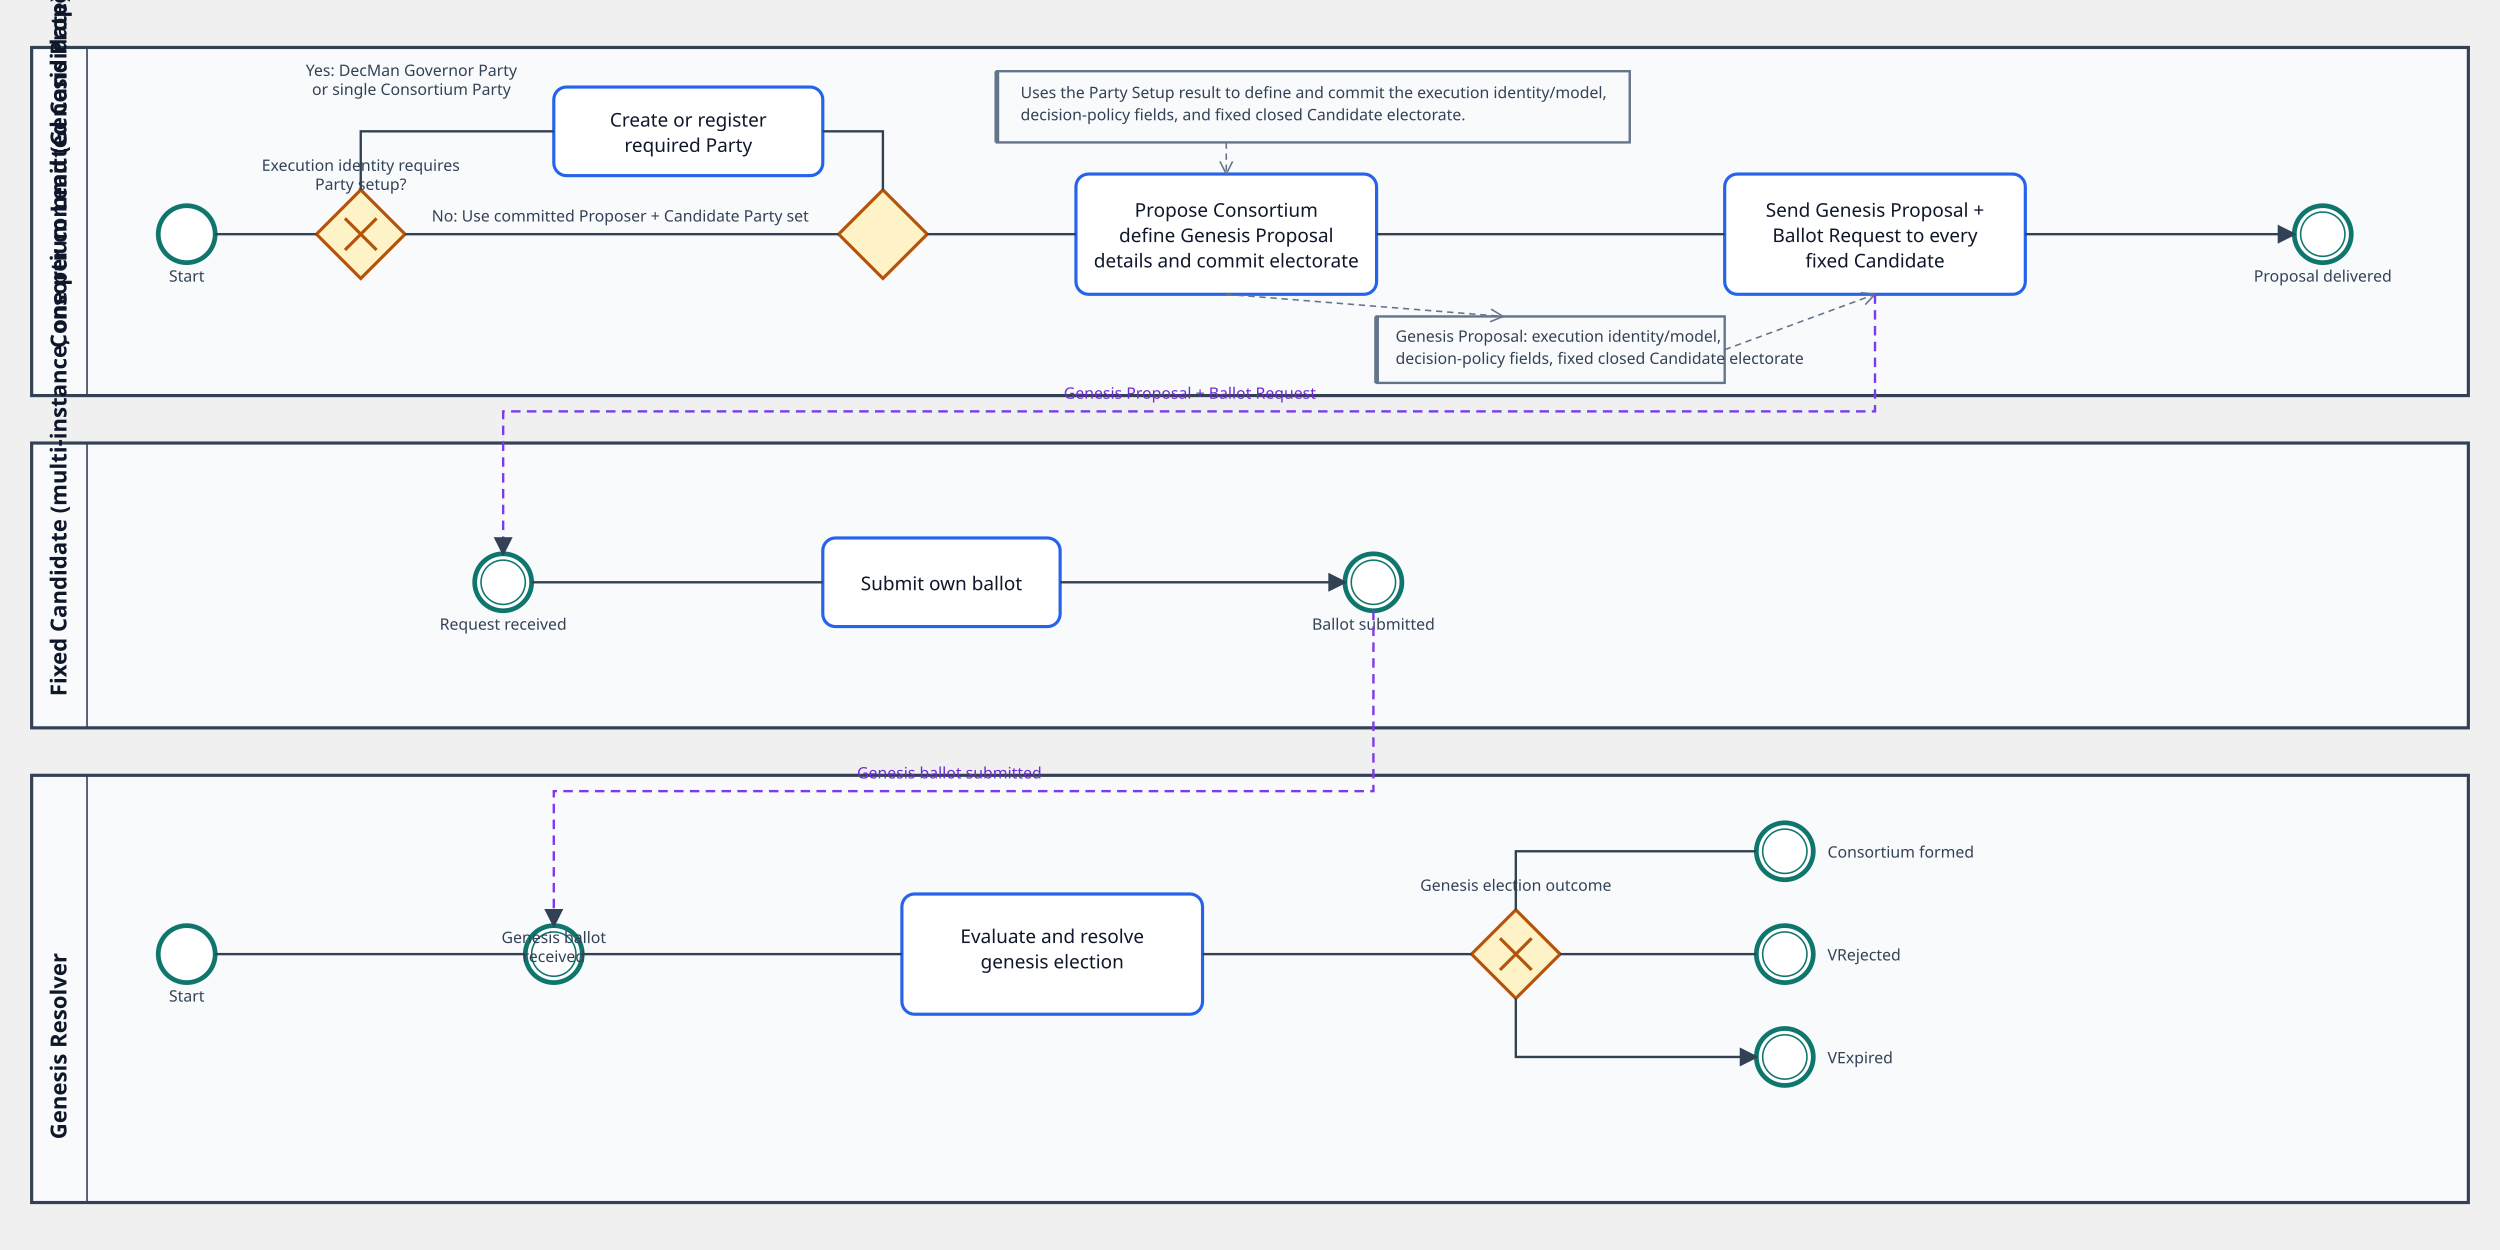
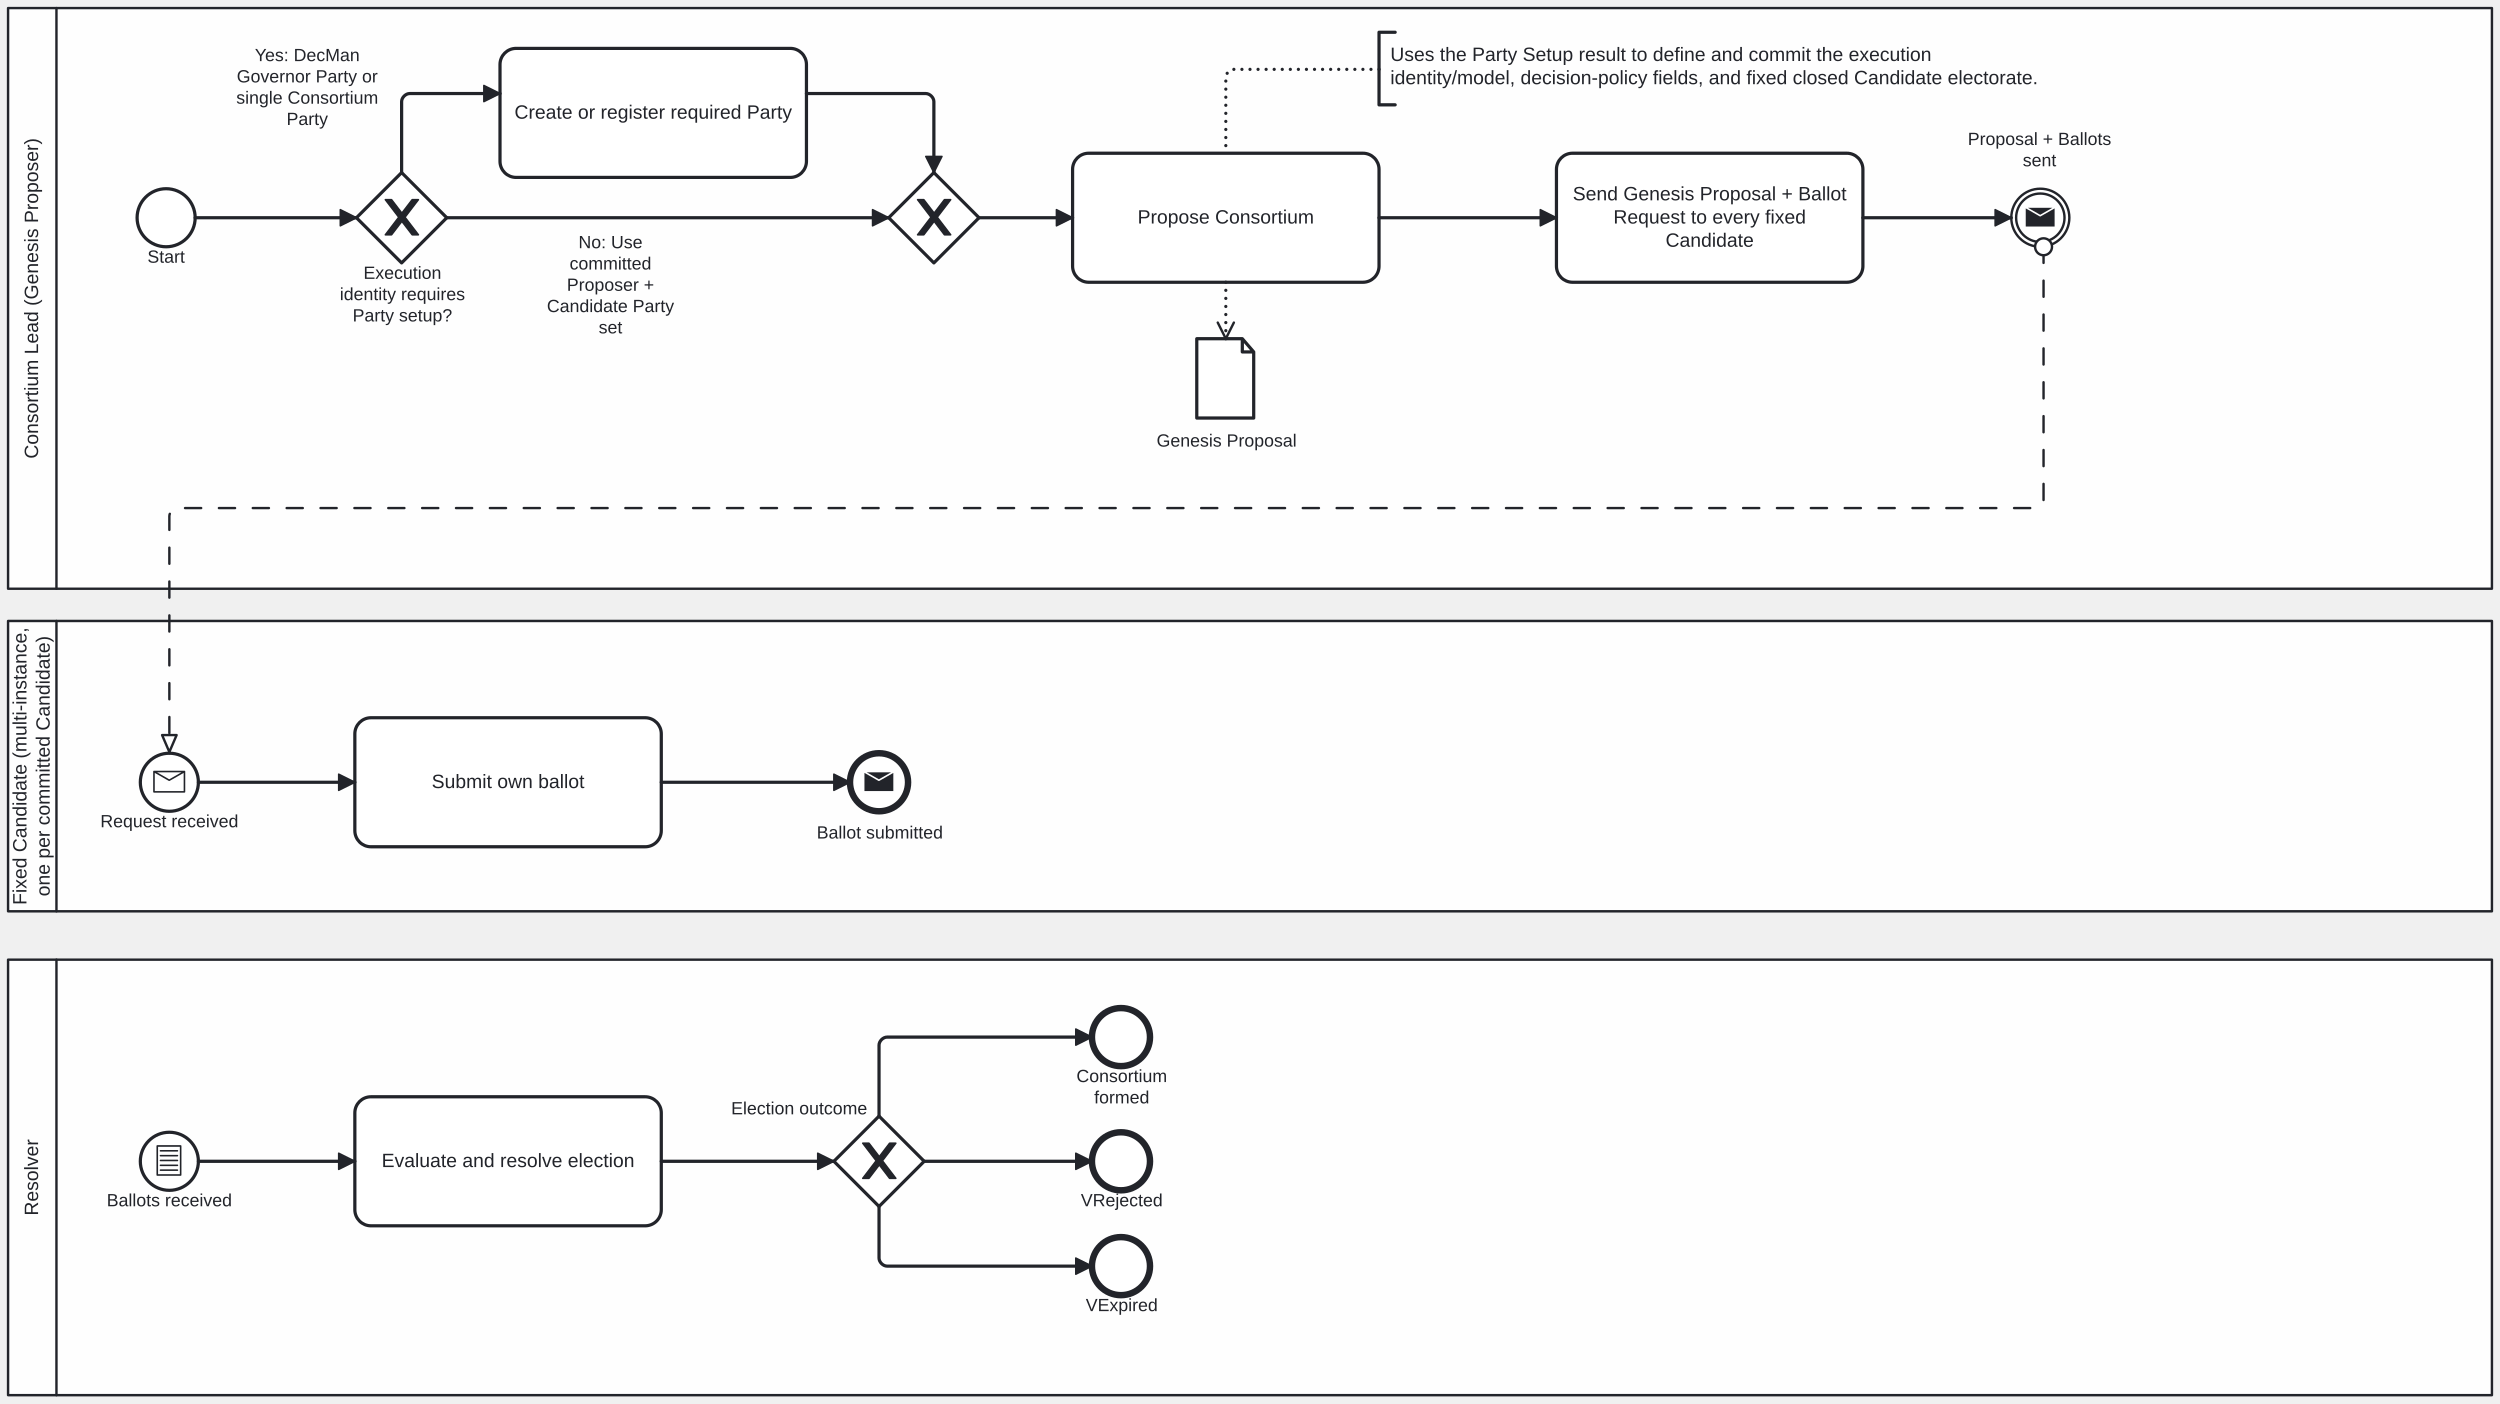
- <svg xmlns="http://www.w3.org/2000/svg" width="1580" height="790" viewBox="0 0 1580 790" role="img" aria-labelledby="title desc">
-   <defs>
-     <marker id="arrow" markerWidth="8" markerHeight="8" refX="7" refY="4" orient="auto">
-       <path d="M0 0L8 4L0 8Z" fill="#334155" />
-     </marker>
-     <marker id="open" markerWidth="10" markerHeight="10" refX="9" refY="5" orient="auto">
-       <path d="M1 1L9 5L1 9" fill="none" stroke="#64748b" />
-     </marker>
-     <style>.pool{fill:#f8fafc;stroke:#334155;stroke-width:2}.task{fill:#fff;stroke:#2563eb;stroke-width:2}.event{fill:#fff;stroke:#0f766e;stroke-width:3}.gateway{fill:#fef3c7;stroke:#b45309;stroke-width:2}.flow{fill:none;stroke:#334155;stroke-width:1.5;marker-end:url(#arrow)}.message{fill:none;stroke:#7c3aed;stroke-width:1.5;stroke-dasharray:6 4;marker-end:url(#arrow)}.assoc{fill:none;stroke:#64748b;stroke-width:1;stroke-dasharray:4 3;marker-end:url(#open)}.title{font:600 14px sans-serif;fill:#0f172a}.t{font:12px sans-serif;fill:#0f172a}.s{font:10px sans-serif;fill:#334155}.m{font:10px sans-serif;fill:#6d28d9}</style>
-   </defs>
-   <rect class="pool" x="20" y="30" width="1540" height="220" />
-   <line x1="55" y1="30" x2="55" y2="250" stroke="#334155" />
-   <text class="title" transform="translate(42 220) rotate(-90)">Consortium Lead (Genesis Proposer)</text>
-   <rect class="pool" x="20" y="280" width="1540" height="180" />
-   <line x1="55" y1="280" x2="55" y2="460" stroke="#334155" />
-   <text class="title" transform="translate(42 440) rotate(-90)">Fixed Candidate (multi-instance, one per committed Candidate)</text>
-   <rect class="pool" x="20" y="490" width="1540" height="270" />
-   <line x1="55" y1="490" x2="55" y2="760" stroke="#334155" />
-   <text class="title" transform="translate(42 720) rotate(-90)">Genesis Resolver</text>
-   <circle class="event" cx="118" cy="148" r="18" />
-   <text class="s" x="118" y="178" text-anchor="middle">Start</text>
-   <polygon class="gateway" points="228,120 256,148 228,176 200,148" />
-   <path d="M218 138L238 158M238 138L218 158" stroke="#b45309" stroke-width="2" />
-   <text class="s" x="228" y="108" text-anchor="middle">Execution identity requires</text>
-   <text class="s" x="228" y="120" text-anchor="middle">Party setup?</text>
-   <rect class="task" x="350" y="55" width="170" height="56" rx="8" />
-   <text class="t" x="435" y="80" text-anchor="middle">Create or register</text>
-   <text class="t" x="435" y="96" text-anchor="middle">required Party</text>
-   <polygon class="gateway" points="558,120 586,148 558,176 530,148" />
-   <rect class="task" x="680" y="110" width="190" height="76" rx="8" />
-   <text class="t" x="775" y="137" text-anchor="middle">Propose Consortium</text>
-   <text class="t" x="775" y="153" text-anchor="middle">define Genesis Proposal</text>
-   <text class="t" x="775" y="169" text-anchor="middle">details and commit electorate</text>
-   <rect class="task" x="1090" y="110" width="190" height="76" rx="8" />
-   <text class="t" x="1185" y="137" text-anchor="middle">Send Genesis Proposal +</text>
-   <text class="t" x="1185" y="153" text-anchor="middle">Ballot Request to every</text>
-   <text class="t" x="1185" y="169" text-anchor="middle">fixed Candidate</text>
-   <circle class="event" cx="1468" cy="148" r="18" />
-   <circle cx="1468" cy="148" r="14" fill="none" stroke="#0f766e" />
-   <text class="s" x="1468" y="178" text-anchor="middle">Proposal delivered</text>
-   <path class="flow" d="M136 148H200M228 120V83H350M520 83H558V120M256 148H530M586 148H680M870 148H1090M1280 148H1450" />
-   <text class="s" x="260" y="48" text-anchor="middle">Yes: DecMan Governor Party</text>
-   <text class="s" x="260" y="60" text-anchor="middle">or single Consortium Party</text>
-   <text class="s" x="392" y="140" text-anchor="middle">No: Use committed Proposer + Candidate Party set</text>
-   <path d="M630 45H1030V90H630Z" fill="none" stroke="#64748b" stroke-width="1.5" />
-   <path d="M630 45V90" stroke="#64748b" stroke-width="3" />
-   <text class="s" x="645" y="62">Uses the Party Setup result to define and commit the execution identity/model,</text>
-   <text class="s" x="645" y="76">decision-policy fields, and fixed closed Candidate electorate.</text>
-   <path class="assoc" d="M775 90L775 110" />
-   <path d="M870 200H1090V242H870Z" fill="none" stroke="#64748b" stroke-width="1.5" />
-   <path d="M870 200V242" stroke="#64748b" stroke-width="3" />
-   <text class="s" x="882" y="216">Genesis Proposal: execution identity/model,</text>
-   <text class="s" x="882" y="230">decision-policy fields, fixed closed Candidate electorate</text>
-   <path class="assoc" d="M775 186L950 200" />
-   <path class="assoc" d="M1090 221L1185 186" />
-   <circle class="event" cx="318" cy="368" r="18" />
-   <circle cx="318" cy="368" r="14" fill="none" stroke="#0f766e" />
-   <text class="s" x="318" y="398" text-anchor="middle">Request received</text>
-   <rect class="task" x="520" y="340" width="150" height="56" rx="8" />
-   <text class="t" x="595" y="373" text-anchor="middle">Submit own ballot</text>
-   <circle class="event" cx="868" cy="368" r="18" />
-   <circle cx="868" cy="368" r="14" fill="none" stroke="#0f766e" />
-   <text class="s" x="868" y="398" text-anchor="middle">Ballot submitted</text>
-   <path class="flow" d="M336 368H520M670 368H850" />
-   <circle class="event" cx="118" cy="603" r="18" />
-   <text class="s" x="118" y="633" text-anchor="middle">Start</text>
-   <circle class="event" cx="350" cy="603" r="18" />
-   <circle cx="350" cy="603" r="14" fill="none" stroke="#0f766e" />
-   <text class="s" x="350" y="596" text-anchor="middle">Genesis ballot</text>
-   <text class="s" x="350" y="608" text-anchor="middle">received</text>
-   <rect class="task" x="570" y="565" width="190" height="76" rx="8" />
-   <text class="t" x="665" y="596" text-anchor="middle">Evaluate and resolve</text>
-   <text class="t" x="665" y="612" text-anchor="middle">genesis election</text>
-   <polygon class="gateway" points="958,575 986,603 958,631 930,603" />
-   <path d="M948 593L968 613M968 593L948 613" stroke="#b45309" stroke-width="2" />
-   <text class="s" x="958" y="563" text-anchor="middle">Genesis election outcome</text>
-   <circle class="event" cx="1128" cy="538" r="18" />
-   <circle cx="1128" cy="538" r="14" fill="none" stroke="#0f766e" />
-   <text class="s" x="1155" y="542">Consortium formed</text>
-   <circle class="event" cx="1128" cy="603" r="18" />
-   <circle cx="1128" cy="603" r="14" fill="none" stroke="#0f766e" />
-   <text class="s" x="1155" y="607">VRejected</text>
-   <circle class="event" cx="1128" cy="668" r="18" />
-   <circle cx="1128" cy="668" r="14" fill="none" stroke="#0f766e" />
-   <text class="s" x="1155" y="672">VExpired</text>
-   <path class="flow" d="M136 603H332M368 603H570M760 603H930M958 575V538H1110M986 603H1110M958 631V668H1110" />
-   <path class="message" d="M1185 186V260H318V350" />
-   <text class="m" x="752" y="252" text-anchor="middle">Genesis Proposal + Ballot Request</text>
-   <path class="message" d="M868 386V500H350V585" />
-   <text class="m" x="600" y="492" text-anchor="middle">Genesis ballot submitted</text>
+ <svg xmlns="http://www.w3.org/2000/svg" width="1550" height="870" viewBox="15 25 1550 870" version="1.1">
+   <g class="djs-group">
+     <g class="djs-element djs-shape" data-element-id="Participant_Lead" style="display: block;" transform="matrix(1 0 0 1 20 30)">
+       <g class="djs-visual">
+         <rect x="0" y="0" width="1540" height="360" rx="0" ry="0" style="stroke-linecap: round; stroke-linejoin: round; stroke: rgb(34, 36, 42); stroke-width: 1.5px; fill: white; fill-opacity: 0.95;" />
+         <path style="fill: none; stroke-linecap: round; stroke-linejoin: round; stroke: rgb(34, 36, 42); stroke-width: 1.5px;" d="M30,0L30,360" />
+         <text lineHeight="1.2" class="djs-label" style="font-family: Arial, sans-serif; font-size: 12px; font-weight: normal; fill: rgb(34, 36, 42);" transform="matrix(-1.83697e-16 -1 1 -1.83697e-16 0 360)">
+           <tspan x="80.622" y="18.6">Consortium Lead (Genesis Proposer)</tspan>
+         </text>
+       </g>
+       <rect class="djs-hit djs-hit-all" x="0" y="0" width="1540" height="360" style="fill: none; stroke-opacity: 0; stroke: white; stroke-width: 15px;" />
+     </g>
+     <g class="djs-children">
+       <g class="djs-group">
+         <g class="djs-element djs-shape" data-element-id="A_ProposeConsortium" style="display: block;" transform="matrix(1 0 0 1 680 120)">
+           <g class="djs-visual">
+             <rect x="0" y="0" width="190" height="80" rx="10" ry="10" style="stroke-linecap: round; stroke-linejoin: round; stroke: rgb(34, 36, 42); stroke-width: 2px; fill: white; fill-opacity: 0.95;" />
+             <text lineHeight="1.2" class="djs-label" style="font-family: Arial, sans-serif; font-size: 12px; font-weight: normal; fill: rgb(34, 36, 42);">
+               <tspan x="40.309" y="43.6">Propose Consortium</tspan>
+             </text>
+           </g>
+           <rect class="djs-hit djs-hit-all" x="0" y="0" width="190" height="80" style="fill: none; stroke-opacity: 0; stroke: white; stroke-width: 15px;" />
+         </g>
+       </g>
+       <g class="djs-group">
+         <g class="djs-element djs-shape" data-element-id="A_SendProposal" style="display: block;" transform="matrix(1 0 0 1 980 120)">
+           <g class="djs-visual">
+             <rect x="0" y="0" width="190" height="80" rx="10" ry="10" style="stroke-linecap: round; stroke-linejoin: round; stroke: rgb(34, 36, 42); stroke-width: 2px; fill: white; fill-opacity: 0.95;" />
+             <text lineHeight="1.2" class="djs-label" style="font-family: Arial, sans-serif; font-size: 12px; font-weight: normal; fill: rgb(34, 36, 42);">
+               <tspan x="10.115" y="29.2">Send Genesis Proposal + Ballot </tspan>
+               <tspan x="35.302" y="43.6">Request to every fixed </tspan>
+               <tspan x="67.646" y="58">Candidate</tspan>
+             </text>
+           </g>
+           <rect class="djs-hit djs-hit-all" x="0" y="0" width="190" height="80" style="fill: none; stroke-opacity: 0; stroke: white; stroke-width: 15px;" />
+         </g>
+       </g>
+       <g class="djs-group">
+         <g class="djs-element djs-shape" data-element-id="A_PartyMerge" style="display: block;" transform="matrix(1 0 0 1 566 132)">
+           <g class="djs-visual">
+             <polygon points="28,0 56,28 28,56 0,28" style="stroke-linecap: round; stroke-linejoin: round; stroke: rgb(34, 36, 42); stroke-width: 2px; fill: white; fill-opacity: 0.95;" />
+             <path d="m 17.92,16.8 8.32,10.88 -8.32,10.88 3.84,0 6.4,-8.36 6.4,8.36 3.84,0 -8.32,-10.88 8.32,-10.88 -3.84,0 -6.4,8.36 -6.4,-8.36 -3.84,0 z" style="fill: rgb(34, 36, 42); stroke-linecap: round; stroke-linejoin: round; stroke: rgb(34, 36, 42); stroke-width: 1px;" />
+           </g>
+           <rect class="djs-hit djs-hit-all" x="0" y="0" width="56" height="56" style="fill: none; stroke-opacity: 0; stroke: white; stroke-width: 15px;" />
+         </g>
+       </g>
+       <g class="djs-group">
+         <g class="djs-element djs-shape" data-element-id="A_PartySetup" style="display: block;" transform="matrix(1 0 0 1 236 132)">
+           <g class="djs-visual">
+             <polygon points="28,0 56,28 28,56 0,28" style="stroke-linecap: round; stroke-linejoin: round; stroke: rgb(34, 36, 42); stroke-width: 2px; fill: white; fill-opacity: 0.95;" />
+             <path d="m 17.92,16.8 8.32,10.88 -8.32,10.88 3.84,0 6.4,-8.36 6.4,8.36 3.84,0 -8.32,-10.88 8.32,-10.88 -3.84,0 -6.4,8.36 -6.4,-8.36 -3.84,0 z" style="fill: rgb(34, 36, 42); stroke-linecap: round; stroke-linejoin: round; stroke: rgb(34, 36, 42); stroke-width: 1px;" />
+           </g>
+           <rect class="djs-hit djs-hit-all" x="0" y="0" width="56" height="56" style="fill: none; stroke-opacity: 0; stroke: white; stroke-width: 15px;" />
+         </g>
+       </g>
+       <g class="djs-group">
+         <g class="djs-element djs-shape" data-element-id="A_PartySetup_label" style="display: block;" transform="matrix(1 0 0 1 221 188)">
+           <g class="djs-visual">
+             <text lineHeight="1.2" class="djs-label" style="font-family: Arial, sans-serif; font-size: 11px; font-weight: normal; fill: rgb(34, 36, 42);">
+               <tspan x="19.346" y="9.9">Execution </tspan>
+               <tspan x="4.675" y="23.1">identity requires </tspan>
+               <tspan x="12.622" y="36.3">Party setup?</tspan>
+             </text>
+           </g>
+           <rect class="djs-hit djs-hit-all" x="0" y="0" width="87" height="40" style="fill: none; stroke-opacity: 0; stroke: white; stroke-width: 15px;" />
+         </g>
+       </g>
+       <g class="djs-group">
+         <g class="djs-element djs-shape" data-element-id="A_Start" style="display: block;" transform="matrix(1 0 0 1 100 142)">
+           <g class="djs-visual">
+             <circle cx="18" cy="18" r="18" style="stroke-linecap: round; stroke-linejoin: round; stroke: rgb(34, 36, 42); stroke-width: 2px; fill: white; fill-opacity: 0.95;" />
+           </g>
+           <rect class="djs-hit djs-hit-all" x="0" y="0" width="36" height="36" style="fill: none; stroke-opacity: 0; stroke: white; stroke-width: 15px;" />
+         </g>
+       </g>
+       <g class="djs-group">
+         <g class="djs-element djs-shape" data-element-id="A_Start_label" style="display: block;" transform="matrix(1 0 0 1 106 178)">
+           <g class="djs-visual">
+             <text lineHeight="1.2" class="djs-label" style="font-family: Arial, sans-serif; font-size: 11px; font-weight: normal; fill: rgb(34, 36, 42);">
+               <tspan x="0.385" y="9.9">Start</tspan>
+             </text>
+           </g>
+           <rect class="djs-hit djs-hit-all" x="0" y="0" width="24" height="14" style="fill: none; stroke-opacity: 0; stroke: white; stroke-width: 15px;" />
+         </g>
+       </g>
+       <g class="djs-group">
+         <g class="djs-element djs-shape" data-element-id="A_PartyCreated" style="display: block;" transform="matrix(1 0 0 1 325 55)">
+           <g class="djs-visual">
+             <rect x="0" y="0" width="190" height="80" rx="10" ry="10" style="stroke-linecap: round; stroke-linejoin: round; stroke: rgb(34, 36, 42); stroke-width: 2px; fill: white; fill-opacity: 0.95;" />
+             <text lineHeight="1.2" class="djs-label" style="font-family: Arial, sans-serif; font-size: 12px; font-weight: normal; fill: rgb(34, 36, 42);">
+               <tspan x="8.964" y="43.6">Create or register required Party</tspan>
+             </text>
+           </g>
+           <rect class="djs-hit djs-hit-all" x="0" y="0" width="190" height="80" style="fill: none; stroke-opacity: 0; stroke: white; stroke-width: 15px;" />
+         </g>
+       </g>
+       <g class="djs-group">
+         <g class="djs-element djs-shape" data-element-id="DataObjectReference_1cx3e06" style="display: block;" transform="matrix(1 0 0 1 757 235)">
+           <g class="djs-visual">
+             <path d="m 0,0 28.235,0 7.059,8.197 0,40.984 -35.294,0 0,-49.18 28.235,0 0,8.197 7.059,0" style="fill: white; stroke-linecap: round; stroke-linejoin: round; stroke: rgb(34, 36, 42); stroke-width: 2px; fill-opacity: 0.95;" />
+           </g>
+           <rect class="djs-hit djs-hit-all" x="0" y="0" width="36" height="50" style="fill: none; stroke-opacity: 0; stroke: white; stroke-width: 15px;" />
+         </g>
+       </g>
+       <g class="djs-group">
+         <g class="djs-element djs-shape" data-element-id="DataObjectReference_1cx3e06_label" style="display: block;" transform="matrix(1 0 0 1 732 292)">
+           <g class="djs-visual">
+             <text lineHeight="1.2" class="djs-label" style="font-family: Arial, sans-serif; font-size: 11px; font-weight: normal; fill: rgb(34, 36, 42);">
+               <tspan x="0.088" y="9.9">Genesis Proposal</tspan>
+             </text>
+           </g>
+           <rect class="djs-hit djs-hit-all" x="0" y="0" width="87" height="14" style="fill: none; stroke-opacity: 0; stroke: white; stroke-width: 15px;" />
+         </g>
+       </g>
+       <g class="djs-group">
+         <g class="djs-element djs-shape" data-element-id="A_ProposalDelivered" style="display: block;" transform="matrix(1 0 0 1 1262 142)">
+           <g class="djs-visual">
+             <circle cx="18" cy="18" r="18" style="stroke-linecap: round; stroke-linejoin: round; stroke: rgb(34, 36, 42); stroke-width: 1.5px; fill: white; fill-opacity: 0.95;" />
+             <circle cx="18" cy="18" r="15" style="stroke-linecap: round; stroke-linejoin: round; stroke: rgb(34, 36, 42); stroke-width: 1.5px; fill: none;" />
+             <path d="m 8.46,11.34 l 0,12.6 l 18.9,0 l 0,-12.6 z l 9.45,5.4 l 9.45,-5.4" style="fill: rgb(34, 36, 42); stroke-linecap: round; stroke-linejoin: round; stroke: white; stroke-width: 1px;" />
+           </g>
+           <rect class="djs-hit djs-hit-all" x="0" y="0" width="36" height="36" style="fill: none; stroke-opacity: 0; stroke: white; stroke-width: 15px;" />
+         </g>
+       </g>
+       <g class="djs-group">
+         <g class="djs-element djs-shape" data-element-id="A_ProposalDelivered_label" style="display: block;" transform="matrix(1 0 0 1 1235 105)">
+           <g class="djs-visual">
+             <text lineHeight="1.2" class="djs-label" style="font-family: Arial, sans-serif; font-size: 11px; font-weight: normal; fill: rgb(34, 36, 42);">
+               <tspan x="0.017" y="9.9">Proposal + Ballots</tspan>
+               <tspan x="34.104" y="23.1">sent</tspan>
+             </text>
+           </g>
+           <rect class="djs-hit djs-hit-all" x="0" y="0" width="89" height="27" style="fill: none; stroke-opacity: 0; stroke: white; stroke-width: 15px;" />
+         </g>
+       </g>
+       <g class="djs-group">
+         <g class="djs-element djs-connection" data-element-id="A1" style="display: block;">
+           <g class="djs-visual">
+             <defs>
+               <marker id="marker-cxhggblvafp79e4inywvia5sg" viewBox="0 0 20 20" refX="11" refY="10" markerWidth="10" markerHeight="10" orient="auto">
+                 <path d="M 1 5 L 11 10 L 1 15 Z" style="stroke-linecap: round; stroke-linejoin: round; stroke: rgb(34, 36, 42); stroke-width: 1px; fill: rgb(34, 36, 42);" />
+               </marker>
+             </defs>
+             <path data-corner-radius="5" style="fill: none; stroke-linecap: round; stroke-linejoin: round; stroke: rgb(34, 36, 42); stroke-width: 2px; marker-end: url('#marker-cxhggblvafp79e4inywvia5sg');" d="M136,160L236,160" />
+           </g>
+           <path d="M136,160L236,160" class="djs-hit djs-hit-stroke" style="fill: none; stroke-opacity: 0; stroke: white; stroke-width: 15px;" />
+         </g>
+       </g>
+       <g class="djs-group">
+         <g class="djs-element djs-connection" data-element-id="A2_Yes" style="display: block;">
+           <g class="djs-visual">
+             <defs>
+               <marker id="marker-3f268njzf1grlsfe8luto4jlg" viewBox="0 0 20 20" refX="11" refY="10" markerWidth="10" markerHeight="10" orient="auto">
+                 <path d="M 1 5 L 11 10 L 1 15 Z" style="stroke-linecap: round; stroke-linejoin: round; stroke: rgb(34, 36, 42); stroke-width: 1px; fill: rgb(34, 36, 42);" />
+               </marker>
+             </defs>
+             <path data-corner-radius="5" style="fill: none; stroke-linecap: round; stroke-linejoin: round; stroke: rgb(34, 36, 42); stroke-width: 2px; marker-end: url('#marker-3f268njzf1grlsfe8luto4jlg');" d="M264,132L264,88C264,85.5,266.5,83,269,83L325,83" />
+           </g>
+           <path d="M264,132L264,83L325,83" class="djs-hit djs-hit-stroke" style="fill: none; stroke-opacity: 0; stroke: white; stroke-width: 15px;" />
+         </g>
+       </g>
+       <g class="djs-group">
+         <g class="djs-element djs-shape" data-element-id="A2_Yes_label" style="display: block;" transform="matrix(1 0 0 1 161 53)">
+           <g class="djs-visual">
+             <text lineHeight="1.2" class="djs-label" style="font-family: Arial, sans-serif; font-size: 11px; font-weight: normal; fill: rgb(34, 36, 42);">
+               <tspan x="11.991" y="9.9">Yes: DecMan </tspan>
+               <tspan x="0.79" y="23.1">Governor Party or</tspan>
+               <tspan x="0.481" y="36.3">single Consortium</tspan>
+               <tspan x="31.663" y="49.5">Party</tspan>
+             </text>
+           </g>
+           <rect class="djs-hit djs-hit-all" x="0" y="0" width="89" height="53" style="fill: none; stroke-opacity: 0; stroke: white; stroke-width: 15px;" />
+         </g>
+       </g>
+       <g class="djs-group">
+         <g class="djs-element djs-connection" data-element-id="A2_No" style="display: block;">
+           <g class="djs-visual">
+             <defs>
+               <marker id="marker-9qo8n9sj31w438iuw3ys52ra3" viewBox="0 0 20 20" refX="11" refY="10" markerWidth="10" markerHeight="10" orient="auto">
+                 <path d="M 1 5 L 11 10 L 1 15 Z" style="stroke-linecap: round; stroke-linejoin: round; stroke: rgb(34, 36, 42); stroke-width: 1px; fill: rgb(34, 36, 42);" />
+               </marker>
+             </defs>
+             <path data-corner-radius="5" style="fill: none; stroke-linecap: round; stroke-linejoin: round; stroke: rgb(34, 36, 42); stroke-width: 2px; marker-end: url('#marker-9qo8n9sj31w438iuw3ys52ra3');" d="M292,160L566,160" />
+           </g>
+           <path d="M292,160L566,160" class="djs-hit djs-hit-stroke" style="fill: none; stroke-opacity: 0; stroke: white; stroke-width: 15px;" />
+         </g>
+       </g>
+       <g class="djs-group">
+         <g class="djs-element djs-shape" data-element-id="A2_No_label" style="display: block;" transform="matrix(1 0 0 1 354 169)">
+           <g class="djs-visual">
+             <text lineHeight="1.2" class="djs-label" style="font-family: Arial, sans-serif; font-size: 11px; font-weight: normal; fill: rgb(34, 36, 42);">
+               <tspan x="19.632" y="9.9">No: Use </tspan>
+               <tspan x="14.132" y="23.1">committed </tspan>
+               <tspan x="12.443" y="36.3">Proposer + </tspan>
+               <tspan x="0.06" y="49.5">Candidate Party</tspan>
+               <tspan x="32.163" y="62.7">set</tspan>
+             </text>
+           </g>
+           <rect class="djs-hit djs-hit-all" x="0" y="0" width="79" height="66" style="fill: none; stroke-opacity: 0; stroke: white; stroke-width: 15px;" />
+         </g>
+       </g>
+       <g class="djs-group">
+         <g class="djs-element djs-connection" data-element-id="A3" style="display: block;">
+           <g class="djs-visual">
+             <defs>
+               <marker id="marker-9s1kuhgzii2xaetg43b6joyl5" viewBox="0 0 20 20" refX="11" refY="10" markerWidth="10" markerHeight="10" orient="auto">
+                 <path d="M 1 5 L 11 10 L 1 15 Z" style="stroke-linecap: round; stroke-linejoin: round; stroke: rgb(34, 36, 42); stroke-width: 1px; fill: rgb(34, 36, 42);" />
+               </marker>
+             </defs>
+             <path data-corner-radius="5" style="fill: none; stroke-linecap: round; stroke-linejoin: round; stroke: rgb(34, 36, 42); stroke-width: 2px; marker-end: url('#marker-9s1kuhgzii2xaetg43b6joyl5');" d="M515,83L589,83C591.5,83,594,85.5,594,88L594,132" />
+           </g>
+           <path d="M515,83L594,83L594,132" class="djs-hit djs-hit-stroke" style="fill: none; stroke-opacity: 0; stroke: white; stroke-width: 15px;" />
+         </g>
+       </g>
+       <g class="djs-group">
+         <g class="djs-element djs-connection" data-element-id="A4" style="display: block;">
+           <g class="djs-visual">
+             <defs>
+               <marker id="marker-drhvfa9llecdmrze6qo4508nm" viewBox="0 0 20 20" refX="11" refY="10" markerWidth="10" markerHeight="10" orient="auto">
+                 <path d="M 1 5 L 11 10 L 1 15 Z" style="stroke-linecap: round; stroke-linejoin: round; stroke: rgb(34, 36, 42); stroke-width: 1px; fill: rgb(34, 36, 42);" />
+               </marker>
+             </defs>
+             <path data-corner-radius="5" style="fill: none; stroke-linecap: round; stroke-linejoin: round; stroke: rgb(34, 36, 42); stroke-width: 2px; marker-end: url('#marker-drhvfa9llecdmrze6qo4508nm');" d="M622,160L680,160" />
+           </g>
+           <path d="M622,160L680,160" class="djs-hit djs-hit-stroke" style="fill: none; stroke-opacity: 0; stroke: white; stroke-width: 15px;" />
+         </g>
+       </g>
+       <g class="djs-group">
+         <g class="djs-element djs-connection" data-element-id="A6" style="display: block;">
+           <g class="djs-visual">
+             <defs>
+               <marker id="marker-evah43yjrgt48r8daz8yf3far" viewBox="0 0 20 20" refX="11" refY="10" markerWidth="10" markerHeight="10" orient="auto">
+                 <path d="M 1 5 L 11 10 L 1 15 Z" style="stroke-linecap: round; stroke-linejoin: round; stroke: rgb(34, 36, 42); stroke-width: 1px; fill: rgb(34, 36, 42);" />
+               </marker>
+             </defs>
+             <path data-corner-radius="5" style="fill: none; stroke-linecap: round; stroke-linejoin: round; stroke: rgb(34, 36, 42); stroke-width: 2px; marker-end: url('#marker-evah43yjrgt48r8daz8yf3far');" d="M870,160L980,160" />
+           </g>
+           <path d="M870,160L980,160" class="djs-hit djs-hit-stroke" style="fill: none; stroke-opacity: 0; stroke: white; stroke-width: 15px;" />
+         </g>
+       </g>
+       <g class="djs-group">
+         <g class="djs-element djs-connection" data-element-id="A7" style="display: block;">
+           <g class="djs-visual">
+             <defs>
+               <marker id="marker-5jk1bpo91cymxx6jjokx7txfw" viewBox="0 0 20 20" refX="11" refY="10" markerWidth="10" markerHeight="10" orient="auto">
+                 <path d="M 1 5 L 11 10 L 1 15 Z" style="stroke-linecap: round; stroke-linejoin: round; stroke: rgb(34, 36, 42); stroke-width: 1px; fill: rgb(34, 36, 42);" />
+               </marker>
+             </defs>
+             <path data-corner-radius="5" style="fill: none; stroke-linecap: round; stroke-linejoin: round; stroke: rgb(34, 36, 42); stroke-width: 2px; marker-end: url('#marker-5jk1bpo91cymxx6jjokx7txfw');" d="M1170,160L1262,160" />
+           </g>
+           <path d="M1170,160L1262,160" class="djs-hit djs-hit-stroke" style="fill: none; stroke-opacity: 0; stroke: white; stroke-width: 15px;" />
+         </g>
+       </g>
+     </g>
+   </g>
+   <g class="djs-group">
+     <g class="djs-element djs-shape" data-element-id="Participant_Candidates" style="display: block;" transform="matrix(1 0 0 1 20 410)">
+       <g class="djs-visual">
+         <rect x="0" y="0" width="1540" height="180" rx="0" ry="0" style="stroke-linecap: round; stroke-linejoin: round; stroke: rgb(34, 36, 42); stroke-width: 1.5px; fill: white; fill-opacity: 0.95;" />
+         <path style="fill: none; stroke-linecap: round; stroke-linejoin: round; stroke: rgb(34, 36, 42); stroke-width: 1.5px;" d="M30,0L30,180" />
+         <text lineHeight="1.2" class="djs-label" style="font-family: Arial, sans-serif; font-size: 12px; font-weight: normal; fill: rgb(34, 36, 42);" transform="matrix(-1.83697e-16 -1 1 -1.83697e-16 0 180)">
+           <tspan x="3.961" y="11.4">Fixed Candidate (multi-instance,</tspan>
+           <tspan x="9.29" y="25.8">one per committed Candidate)</tspan>
+         </text>
+       </g>
+       <rect class="djs-hit djs-hit-all" x="0" y="0" width="1540" height="180" style="fill: none; stroke-opacity: 0; stroke: white; stroke-width: 15px;" />
+     </g>
+     <g class="djs-children">
+       <g class="djs-group">
+         <g class="djs-element djs-shape" data-element-id="A_SubmitBallot" style="display: block;" transform="matrix(1 0 0 1 235 470)">
+           <g class="djs-visual">
+             <rect x="0" y="0" width="190" height="80" rx="10" ry="10" style="stroke-linecap: round; stroke-linejoin: round; stroke: rgb(34, 36, 42); stroke-width: 2px; fill: white; fill-opacity: 0.95;" />
+             <text lineHeight="1.2" class="djs-label" style="font-family: Arial, sans-serif; font-size: 12px; font-weight: normal; fill: rgb(34, 36, 42);">
+               <tspan x="47.642" y="43.6">Submit own ballot</tspan>
+             </text>
+           </g>
+           <rect class="djs-hit djs-hit-all" x="0" y="0" width="190" height="80" style="fill: none; stroke-opacity: 0; stroke: white; stroke-width: 15px;" />
+         </g>
+       </g>
+       <g class="djs-group">
+         <g class="djs-element djs-shape" data-element-id="A_RequestReceived" style="display: block;" transform="matrix(1 0 0 1 102 492)">
+           <g class="djs-visual">
+             <circle cx="18" cy="18" r="18" style="stroke-linecap: round; stroke-linejoin: round; stroke: rgb(34, 36, 42); stroke-width: 2px; fill: white; fill-opacity: 0.95;" />
+             <path d="m 8.46,11.34 l 0,12.6 l 18.9,0 l 0,-12.6 z l 9.45,5.4 l 9.45,-5.4" style="fill: white; stroke-linecap: round; stroke-linejoin: round; stroke: rgb(34, 36, 42); stroke-width: 1px;" />
+           </g>
+           <rect class="djs-hit djs-hit-all" x="0" y="0" width="36" height="36" style="fill: none; stroke-opacity: 0; stroke: white; stroke-width: 15px;" />
+         </g>
+       </g>
+       <g class="djs-group">
+         <g class="djs-element djs-shape" data-element-id="A_RequestReceived_label" style="display: block;" transform="matrix(1 0 0 1 77 528)">
+           <g class="djs-visual">
+             <text lineHeight="1.2" class="djs-label" style="font-family: Arial, sans-serif; font-size: 11px; font-weight: normal; fill: rgb(34, 36, 42);">
+               <tspan x="0.198" y="9.9">Request received</tspan>
+             </text>
+           </g>
+           <rect class="djs-hit djs-hit-all" x="0" y="0" width="86" height="14" style="fill: none; stroke-opacity: 0; stroke: white; stroke-width: 15px;" />
+         </g>
+       </g>
+       <g class="djs-group">
+         <g class="djs-element djs-shape" data-element-id="Event_0dy1yhh" style="display: block;" transform="matrix(1 0 0 1 542 492)">
+           <g class="djs-visual">
+             <circle cx="18" cy="18" r="18" style="stroke-linecap: round; stroke-linejoin: round; stroke: rgb(34, 36, 42); stroke-width: 4px; fill: white; fill-opacity: 0.95;" />
+             <path d="m 8.46,11.34 l 0,12.6 l 18.9,0 l 0,-12.6 z l 9.45,5.4 l 9.45,-5.4" style="fill: rgb(34, 36, 42); stroke-linecap: round; stroke-linejoin: round; stroke: white; stroke-width: 1px;" />
+           </g>
+           <rect class="djs-hit djs-hit-all" x="0" y="0" width="36" height="36" style="fill: none; stroke-opacity: 0; stroke: white; stroke-width: 15px;" />
+         </g>
+       </g>
+       <g class="djs-group">
+         <g class="djs-element djs-shape" data-element-id="Event_0dy1yhh_label" style="display: block;" transform="matrix(1 0 0 1 521 535)">
+           <g class="djs-visual">
+             <text lineHeight="1.2" class="djs-label" style="font-family: Arial, sans-serif; font-size: 11px; font-weight: normal; fill: rgb(34, 36, 42);">
+               <tspan x="0.369" y="9.9">Ballot submitted</tspan>
+             </text>
+           </g>
+           <rect class="djs-hit djs-hit-all" x="0" y="0" width="79" height="14" style="fill: none; stroke-opacity: 0; stroke: white; stroke-width: 15px;" />
+         </g>
+       </g>
+       <g class="djs-group">
+         <g class="djs-element djs-connection" data-element-id="C1" style="display: block;">
+           <g class="djs-visual">
+             <defs>
+               <marker id="marker-4mktmupkowshz6jtx48bl423q" viewBox="0 0 20 20" refX="11" refY="10" markerWidth="10" markerHeight="10" orient="auto">
+                 <path d="M 1 5 L 11 10 L 1 15 Z" style="stroke-linecap: round; stroke-linejoin: round; stroke: rgb(34, 36, 42); stroke-width: 1px; fill: rgb(34, 36, 42);" />
+               </marker>
+             </defs>
+             <path data-corner-radius="5" style="fill: none; stroke-linecap: round; stroke-linejoin: round; stroke: rgb(34, 36, 42); stroke-width: 2px; marker-end: url('#marker-4mktmupkowshz6jtx48bl423q');" d="M138,510L235,510" />
+           </g>
+           <path d="M138,510L235,510" class="djs-hit djs-hit-stroke" style="fill: none; stroke-opacity: 0; stroke: white; stroke-width: 15px;" />
+         </g>
+       </g>
+       <g class="djs-group">
+         <g class="djs-element djs-connection" data-element-id="C2" style="display: block;">
+           <g class="djs-visual">
+             <defs>
+               <marker id="marker-dpo1bod6fa8gzosiwk1j11556" viewBox="0 0 20 20" refX="11" refY="10" markerWidth="10" markerHeight="10" orient="auto">
+                 <path d="M 1 5 L 11 10 L 1 15 Z" style="stroke-linecap: round; stroke-linejoin: round; stroke: rgb(34, 36, 42); stroke-width: 1px; fill: rgb(34, 36, 42);" />
+               </marker>
+             </defs>
+             <path data-corner-radius="5" style="fill: none; stroke-linecap: round; stroke-linejoin: round; stroke: rgb(34, 36, 42); stroke-width: 2px; marker-end: url('#marker-dpo1bod6fa8gzosiwk1j11556');" d="M425,510L542,510" />
+           </g>
+           <path d="M425,510L542,510" class="djs-hit djs-hit-stroke" style="fill: none; stroke-opacity: 0; stroke: white; stroke-width: 15px;" />
+         </g>
+       </g>
+     </g>
+   </g>
+   <g class="djs-group">
+     <g class="djs-element djs-shape" data-element-id="Participant_Resolver" style="display: block;" transform="matrix(1 0 0 1 20 620)">
+       <g class="djs-visual">
+         <rect x="0" y="0" width="1540" height="270" rx="0" ry="0" style="stroke-linecap: round; stroke-linejoin: round; stroke: rgb(34, 36, 42); stroke-width: 1.5px; fill: white; fill-opacity: 0.95;" />
+         <path style="fill: none; stroke-linecap: round; stroke-linejoin: round; stroke: rgb(34, 36, 42); stroke-width: 1.5px;" d="M30,0L30,270" />
+         <text lineHeight="1.2" class="djs-label" style="font-family: Arial, sans-serif; font-size: 12px; font-weight: normal; fill: rgb(34, 36, 42);" transform="matrix(-1.83697e-16 -1 1 -1.83697e-16 0 270)">
+           <tspan x="111.325" y="18.6">Resolver</tspan>
+         </text>
+       </g>
+       <rect class="djs-hit djs-hit-all" x="0" y="0" width="1540" height="270" style="fill: none; stroke-opacity: 0; stroke: white; stroke-width: 15px;" />
+     </g>
+     <g class="djs-children">
+       <g class="djs-group">
+         <g class="djs-element djs-shape" data-element-id="A_EvaluateResolve" style="display: block;" transform="matrix(1 0 0 1 235 705)">
+           <g class="djs-visual">
+             <rect x="0" y="0" width="190" height="80" rx="10" ry="10" style="stroke-linecap: round; stroke-linejoin: round; stroke: rgb(34, 36, 42); stroke-width: 2px; fill: white; fill-opacity: 0.95;" />
+             <text lineHeight="1.2" class="djs-label" style="font-family: Arial, sans-serif; font-size: 12px; font-weight: normal; fill: rgb(34, 36, 42);">
+               <tspan x="16.616" y="43.6">Evaluate and resolve election</tspan>
+             </text>
+           </g>
+           <rect class="djs-hit djs-hit-all" x="0" y="0" width="190" height="80" style="fill: none; stroke-opacity: 0; stroke: white; stroke-width: 15px;" />
+         </g>
+       </g>
+       <g class="djs-group">
+         <g class="djs-element djs-shape" data-element-id="A_ReceiveBallots" style="display: block;" transform="matrix(1 0 0 1 102 727)">
+           <g class="djs-visual">
+             <circle cx="18" cy="18" r="18" style="stroke-linecap: round; stroke-linejoin: round; stroke: rgb(34, 36, 42); stroke-width: 2px; fill: white; fill-opacity: 0.95;" />
+             <path d="M 10.5,8.5 l 14.5,0 l 0,18 l -14.5,0 Z M 12.5,11.5 l 10.5,0 M 12.5,14.5 l 10.5,0 M 12.5,17.5 l 10.5,0 M 12.5,20.5 l 10.5,0 M 12.5,23.5 l 10.5,0 M 12.5,26.5 l 10.5,0 " style="fill: white; stroke-linecap: round; stroke-linejoin: round; stroke: rgb(34, 36, 42); stroke-width: 1px;" />
+           </g>
+           <rect class="djs-hit djs-hit-all" x="0" y="0" width="36" height="36" style="fill: none; stroke-opacity: 0; stroke: white; stroke-width: 15px;" />
+         </g>
+       </g>
+       <g class="djs-group">
+         <g class="djs-element djs-shape" data-element-id="A_ReceiveBallots_label" style="display: block;" transform="matrix(1 0 0 1 81 763)">
+           <g class="djs-visual">
+             <text lineHeight="1.2" class="djs-label" style="font-family: Arial, sans-serif; font-size: 11px; font-weight: normal; fill: rgb(34, 36, 42);">
+               <tspan x="0.175" y="9.9">Ballots received</tspan>
+             </text>
+           </g>
+           <rect class="djs-hit djs-hit-all" x="0" y="0" width="78" height="14" style="fill: none; stroke-opacity: 0; stroke: white; stroke-width: 15px;" />
+         </g>
+       </g>
+       <g class="djs-group">
+         <g class="djs-element djs-shape" data-element-id="A_ElectionOutcome" style="display: block;" transform="matrix(1 0 0 1 532 717)">
+           <g class="djs-visual">
+             <polygon points="28,0 56,28 28,56 0,28" style="stroke-linecap: round; stroke-linejoin: round; stroke: rgb(34, 36, 42); stroke-width: 2px; fill: white; fill-opacity: 0.95;" />
+             <path d="m 17.92,16.8 8.32,10.88 -8.32,10.88 3.84,0 6.4,-8.36 6.4,8.36 3.84,0 -8.32,-10.88 8.32,-10.88 -3.84,0 -6.4,8.36 -6.4,-8.36 -3.84,0 z" style="fill: rgb(34, 36, 42); stroke-linecap: round; stroke-linejoin: round; stroke: rgb(34, 36, 42); stroke-width: 1px;" />
+           </g>
+           <rect class="djs-hit djs-hit-all" x="0" y="0" width="56" height="56" style="fill: none; stroke-opacity: 0; stroke: white; stroke-width: 15px;" />
+         </g>
+       </g>
+       <g class="djs-group">
+         <g class="djs-element djs-shape" data-element-id="A_ElectionOutcome_label" style="display: block;" transform="matrix(1 0 0 1 468 706)">
+           <g class="djs-visual">
+             <text lineHeight="1.2" class="djs-label" style="font-family: Arial, sans-serif; font-size: 11px; font-weight: normal; fill: rgb(34, 36, 42);">
+               <tspan x="0.31" y="9.9">Election outcome</tspan>
+             </text>
+           </g>
+           <rect class="djs-hit djs-hit-all" x="0" y="0" width="85" height="14" style="fill: none; stroke-opacity: 0; stroke: white; stroke-width: 15px;" />
+         </g>
+       </g>
+       <g class="djs-group">
+         <g class="djs-element djs-shape" data-element-id="A_ConsortiumFormed" style="display: block;" transform="matrix(1 0 0 1 692 650)">
+           <g class="djs-visual">
+             <circle cx="18" cy="18" r="18" style="stroke-linecap: round; stroke-linejoin: round; stroke: rgb(34, 36, 42); stroke-width: 4px; fill: white; fill-opacity: 0.95;" />
+           </g>
+           <rect class="djs-hit djs-hit-all" x="0" y="0" width="36" height="36" style="fill: none; stroke-opacity: 0; stroke: white; stroke-width: 15px;" />
+         </g>
+       </g>
+       <g class="djs-group">
+         <g class="djs-element djs-shape" data-element-id="A_ConsortiumFormed_label" style="display: block;" transform="matrix(1 0 0 1 682 686)">
+           <g class="djs-visual">
+             <text lineHeight="1.2" class="djs-label" style="font-family: Arial, sans-serif; font-size: 11px; font-weight: normal; fill: rgb(34, 36, 42);">
+               <tspan x="0.38" y="9.9">Consortium</tspan>
+               <tspan x="11.382" y="23.1">formed</tspan>
+             </text>
+           </g>
+           <rect class="djs-hit djs-hit-all" x="0" y="0" width="57" height="27" style="fill: none; stroke-opacity: 0; stroke: white; stroke-width: 15px;" />
+         </g>
+       </g>
+       <g class="djs-group">
+         <g class="djs-element djs-shape" data-element-id="A_VRejected" style="display: block;" transform="matrix(1 0 0 1 692 727)">
+           <g class="djs-visual">
+             <circle cx="18" cy="18" r="18" style="stroke-linecap: round; stroke-linejoin: round; stroke: rgb(34, 36, 42); stroke-width: 4px; fill: white; fill-opacity: 0.95;" />
+           </g>
+           <rect class="djs-hit djs-hit-all" x="0" y="0" width="36" height="36" style="fill: none; stroke-opacity: 0; stroke: white; stroke-width: 15px;" />
+         </g>
+       </g>
+       <g class="djs-group">
+         <g class="djs-element djs-shape" data-element-id="A_VRejected_label" style="display: block;" transform="matrix(1 0 0 1 685 763)">
+           <g class="djs-visual">
+             <text lineHeight="1.2" class="djs-label" style="font-family: Arial, sans-serif; font-size: 11px; font-weight: normal; fill: rgb(34, 36, 42);">
+               <tspan x="0.124" y="9.9">VRejected</tspan>
+             </text>
+           </g>
+           <rect class="djs-hit djs-hit-all" x="0" y="0" width="51" height="14" style="fill: none; stroke-opacity: 0; stroke: white; stroke-width: 15px;" />
+         </g>
+       </g>
+       <g class="djs-group">
+         <g class="djs-element djs-shape" data-element-id="A_VExpired" style="display: block;" transform="matrix(1 0 0 1 692 792)">
+           <g class="djs-visual">
+             <circle cx="18" cy="18" r="18" style="stroke-linecap: round; stroke-linejoin: round; stroke: rgb(34, 36, 42); stroke-width: 4px; fill: white; fill-opacity: 0.95;" />
+           </g>
+           <rect class="djs-hit djs-hit-all" x="0" y="0" width="36" height="36" style="fill: none; stroke-opacity: 0; stroke: white; stroke-width: 15px;" />
+         </g>
+       </g>
+       <g class="djs-group">
+         <g class="djs-element djs-shape" data-element-id="A_VExpired_label" style="display: block;" transform="matrix(1 0 0 1 688 828)">
+           <g class="djs-visual">
+             <text lineHeight="1.2" class="djs-label" style="font-family: Arial, sans-serif; font-size: 11px; font-weight: normal; fill: rgb(34, 36, 42);">
+               <tspan x="0.183" y="9.9">VExpired</tspan>
+             </text>
+           </g>
+           <rect class="djs-hit djs-hit-all" x="0" y="0" width="45" height="14" style="fill: none; stroke-opacity: 0; stroke: white; stroke-width: 15px;" />
+         </g>
+       </g>
+       <g class="djs-group">
+         <g class="djs-element djs-connection" data-element-id="R2" style="display: block;">
+           <g class="djs-visual">
+             <defs>
+               <marker id="marker-33qo1ixz8mml0k1jjl4lj6rnb" viewBox="0 0 20 20" refX="11" refY="10" markerWidth="10" markerHeight="10" orient="auto">
+                 <path d="M 1 5 L 11 10 L 1 15 Z" style="stroke-linecap: round; stroke-linejoin: round; stroke: rgb(34, 36, 42); stroke-width: 1px; fill: rgb(34, 36, 42);" />
+               </marker>
+             </defs>
+             <path data-corner-radius="5" style="fill: none; stroke-linecap: round; stroke-linejoin: round; stroke: rgb(34, 36, 42); stroke-width: 2px; marker-end: url('#marker-33qo1ixz8mml0k1jjl4lj6rnb');" d="M138,745L235,745" />
+           </g>
+           <path d="M138,745L235,745" class="djs-hit djs-hit-stroke" style="fill: none; stroke-opacity: 0; stroke: white; stroke-width: 15px;" />
+         </g>
+       </g>
+       <g class="djs-group">
+         <g class="djs-element djs-connection" data-element-id="R3" style="display: block;">
+           <g class="djs-visual">
+             <defs>
+               <marker id="marker-84n1ibcg40d32dk6jbgai359f" viewBox="0 0 20 20" refX="11" refY="10" markerWidth="10" markerHeight="10" orient="auto">
+                 <path d="M 1 5 L 11 10 L 1 15 Z" style="stroke-linecap: round; stroke-linejoin: round; stroke: rgb(34, 36, 42); stroke-width: 1px; fill: rgb(34, 36, 42);" />
+               </marker>
+             </defs>
+             <path data-corner-radius="5" style="fill: none; stroke-linecap: round; stroke-linejoin: round; stroke: rgb(34, 36, 42); stroke-width: 2px; marker-end: url('#marker-84n1ibcg40d32dk6jbgai359f');" d="M425,745L532,745" />
+           </g>
+           <path d="M425,745L532,745" class="djs-hit djs-hit-stroke" style="fill: none; stroke-opacity: 0; stroke: white; stroke-width: 15px;" />
+         </g>
+       </g>
+       <g class="djs-group">
+         <g class="djs-element djs-connection" data-element-id="R4" style="display: block;">
+           <g class="djs-visual">
+             <defs>
+               <marker id="marker-0zdg9d7j975eq7r5wetsydm7k" viewBox="0 0 20 20" refX="11" refY="10" markerWidth="10" markerHeight="10" orient="auto">
+                 <path d="M 1 5 L 11 10 L 1 15 Z" style="stroke-linecap: round; stroke-linejoin: round; stroke: rgb(34, 36, 42); stroke-width: 1px; fill: rgb(34, 36, 42);" />
+               </marker>
+             </defs>
+             <path data-corner-radius="5" style="fill: none; stroke-linecap: round; stroke-linejoin: round; stroke: rgb(34, 36, 42); stroke-width: 2px; marker-end: url('#marker-0zdg9d7j975eq7r5wetsydm7k');" d="M560,717L560,673C560,670.5,562.5,668,565,668L692,668" />
+           </g>
+           <path d="M560,717L560,668L692,668" class="djs-hit djs-hit-stroke" style="fill: none; stroke-opacity: 0; stroke: white; stroke-width: 15px;" />
+         </g>
+       </g>
+       <g class="djs-group">
+         <g class="djs-element djs-connection" data-element-id="R5" style="display: block;">
+           <g class="djs-visual">
+             <defs>
+               <marker id="marker-dhhku4d22evvywjfhpmjer732" viewBox="0 0 20 20" refX="11" refY="10" markerWidth="10" markerHeight="10" orient="auto">
+                 <path d="M 1 5 L 11 10 L 1 15 Z" style="stroke-linecap: round; stroke-linejoin: round; stroke: rgb(34, 36, 42); stroke-width: 1px; fill: rgb(34, 36, 42);" />
+               </marker>
+             </defs>
+             <path data-corner-radius="5" style="fill: none; stroke-linecap: round; stroke-linejoin: round; stroke: rgb(34, 36, 42); stroke-width: 2px; marker-end: url('#marker-dhhku4d22evvywjfhpmjer732');" d="M588,745L692,745" />
+           </g>
+           <path d="M588,745L692,745" class="djs-hit djs-hit-stroke" style="fill: none; stroke-opacity: 0; stroke: white; stroke-width: 15px;" />
+         </g>
+       </g>
+       <g class="djs-group">
+         <g class="djs-element djs-connection" data-element-id="R6" style="display: block;">
+           <g class="djs-visual">
+             <defs>
+               <marker id="marker-2fz2bhqqf1j886h165zqc9y5y" viewBox="0 0 20 20" refX="11" refY="10" markerWidth="10" markerHeight="10" orient="auto">
+                 <path d="M 1 5 L 11 10 L 1 15 Z" style="stroke-linecap: round; stroke-linejoin: round; stroke: rgb(34, 36, 42); stroke-width: 1px; fill: rgb(34, 36, 42);" />
+               </marker>
+             </defs>
+             <path data-corner-radius="5" style="fill: none; stroke-linecap: round; stroke-linejoin: round; stroke: rgb(34, 36, 42); stroke-width: 2px; marker-end: url('#marker-2fz2bhqqf1j886h165zqc9y5y');" d="M560,773L560,805C560,807.5,562.5,810,565,810L692,810" />
+           </g>
+           <path d="M560,773L560,810L692,810" class="djs-hit djs-hit-stroke" style="fill: none; stroke-opacity: 0; stroke: white; stroke-width: 15px;" />
+         </g>
+       </g>
+     </g>
+   </g>
+   <g class="djs-group">
+     <g class="djs-element djs-shape" data-element-id="A_DecisionPolicies" style="display: block;" transform="matrix(1 0 0 1 870 45)">
+       <g class="djs-visual">
+         <rect x="0" y="0" width="430" height="45" rx="0" ry="0" style="stroke-linecap: round; stroke-linejoin: round; stroke: none; stroke-width: 2px; fill: none;" />
+         <path d="m 0, 0 m 10,0 l -10,0 l 0,45 l 10,0" style="fill: none; stroke-linecap: round; stroke-linejoin: round; stroke: rgb(34, 36, 42); stroke-width: 2px;" />
+         <text lineHeight="1.2" class="djs-label" style="font-family: Arial, sans-serif; font-size: 12px; font-weight: normal; fill: rgb(34, 36, 42);">
+           <tspan x="7" y="17.8">Uses the Party Setup result to define and commit the execution </tspan>
+           <tspan x="7" y="32.2">identity/model, decision-policy fields, and fixed closed Candidate electorate.</tspan>
+         </text>
+       </g>
+       <rect class="djs-hit djs-hit-all" x="0" y="0" width="430" height="45" style="fill: none; stroke-opacity: 0; stroke: white; stroke-width: 15px;" />
+     </g>
+   </g>
+   <g class="djs-group">
+     <g class="djs-element djs-connection" data-element-id="DataOutputAssociation_1yqremm" style="display: block;">
+       <g class="djs-visual">
+         <defs>
+           <marker id="marker-2cq9hynt5v1dgjao7lagg2q9s" viewBox="0 0 20 20" refX="11" refY="10" markerWidth="10" markerHeight="10" orient="auto">
+             <path d="M 1 5 L 11 10 L 1 15" style="fill: none; stroke-linecap: round; stroke-linejoin: round; stroke: rgb(34, 36, 42); stroke-width: 1.5px; stroke-dasharray: 10000, 1;" />
+           </marker>
+         </defs>
+         <path data-corner-radius="5" style="fill: none; stroke-linecap: round; stroke-linejoin: round; stroke: rgb(34, 36, 42); stroke-width: 2px; marker-end: url('#marker-2cq9hynt5v1dgjao7lagg2q9s'); stroke-dasharray: 0, 5;" d="M775,200L775,235" />
+       </g>
+       <path d="M775,200L775,235" class="djs-hit djs-hit-stroke" style="fill: none; stroke-opacity: 0; stroke: white; stroke-width: 15px;" />
+     </g>
+   </g>
+   <g class="djs-group">
+     <g class="djs-element djs-connection" data-element-id="Message_Proposal" style="display: block;">
+       <g class="djs-visual">
+         <defs>
+           <marker id="marker-c5obj99p2jq3lgnsc2n8arv9g" viewBox="0 0 20 20" refX="8.5" refY="5" markerWidth="20" markerHeight="20" orient="auto">
+             <path d="m 1 5 l 0 -3 l 7 3 l -7 3 z" style="stroke-linecap: round; stroke-linejoin: round; stroke: rgb(34, 36, 42); stroke-width: 1px; fill: white; stroke-dasharray: 10000, 1;" />
+           </marker>
+           <marker id="marker-998loe6xk9o01i9ftr9hgoxny" viewBox="0 0 20 20" refX="6" refY="6" markerWidth="20" markerHeight="20" orient="auto">
+             <circle cx="6" cy="6" r="3.5" style="stroke-linecap: round; stroke-linejoin: round; stroke: rgb(34, 36, 42); stroke-width: 1px; fill: white; stroke-dasharray: 10000, 1;" />
+           </marker>
+         </defs>
+         <path data-corner-radius="5" style="fill: none; stroke-linecap: round; stroke-linejoin: round; stroke: rgb(34, 36, 42); stroke-width: 1.5px; marker-end: url('#marker-c5obj99p2jq3lgnsc2n8arv9g'); marker-start: url('#marker-998loe6xk9o01i9ftr9hgoxny'); stroke-dasharray: 10, 11;" d="M1282,178L1282,335C1282,337.5,1279.5,340,1277,340L125,340C122.5,340,120,342.5,120,345L120,492" />
+       </g>
+       <path d="M1282,178L1282,340L120,340L120,492" class="djs-hit djs-hit-stroke" style="fill: none; stroke-opacity: 0; stroke: white; stroke-width: 15px;" />
+     </g>
+   </g>
+   <g class="djs-group">
+     <g class="djs-element djs-connection" data-element-id="Assoc_A_DecisionPolicies" style="display: block;">
+       <g class="djs-visual">
+         <path data-corner-radius="5" style="fill: none; stroke-linecap: round; stroke-linejoin: round; stroke: rgb(34, 36, 42); stroke-width: 2px; stroke-dasharray: 0, 5;" d="M870,68L780,68C777.5,68,775,70.5,775,73L775,120" />
+       </g>
+       <path d="M870,68L775,68L775,120" class="djs-hit djs-hit-stroke" style="fill: none; stroke-opacity: 0; stroke: white; stroke-width: 15px;" />
+     </g>
+   </g>
</svg>
